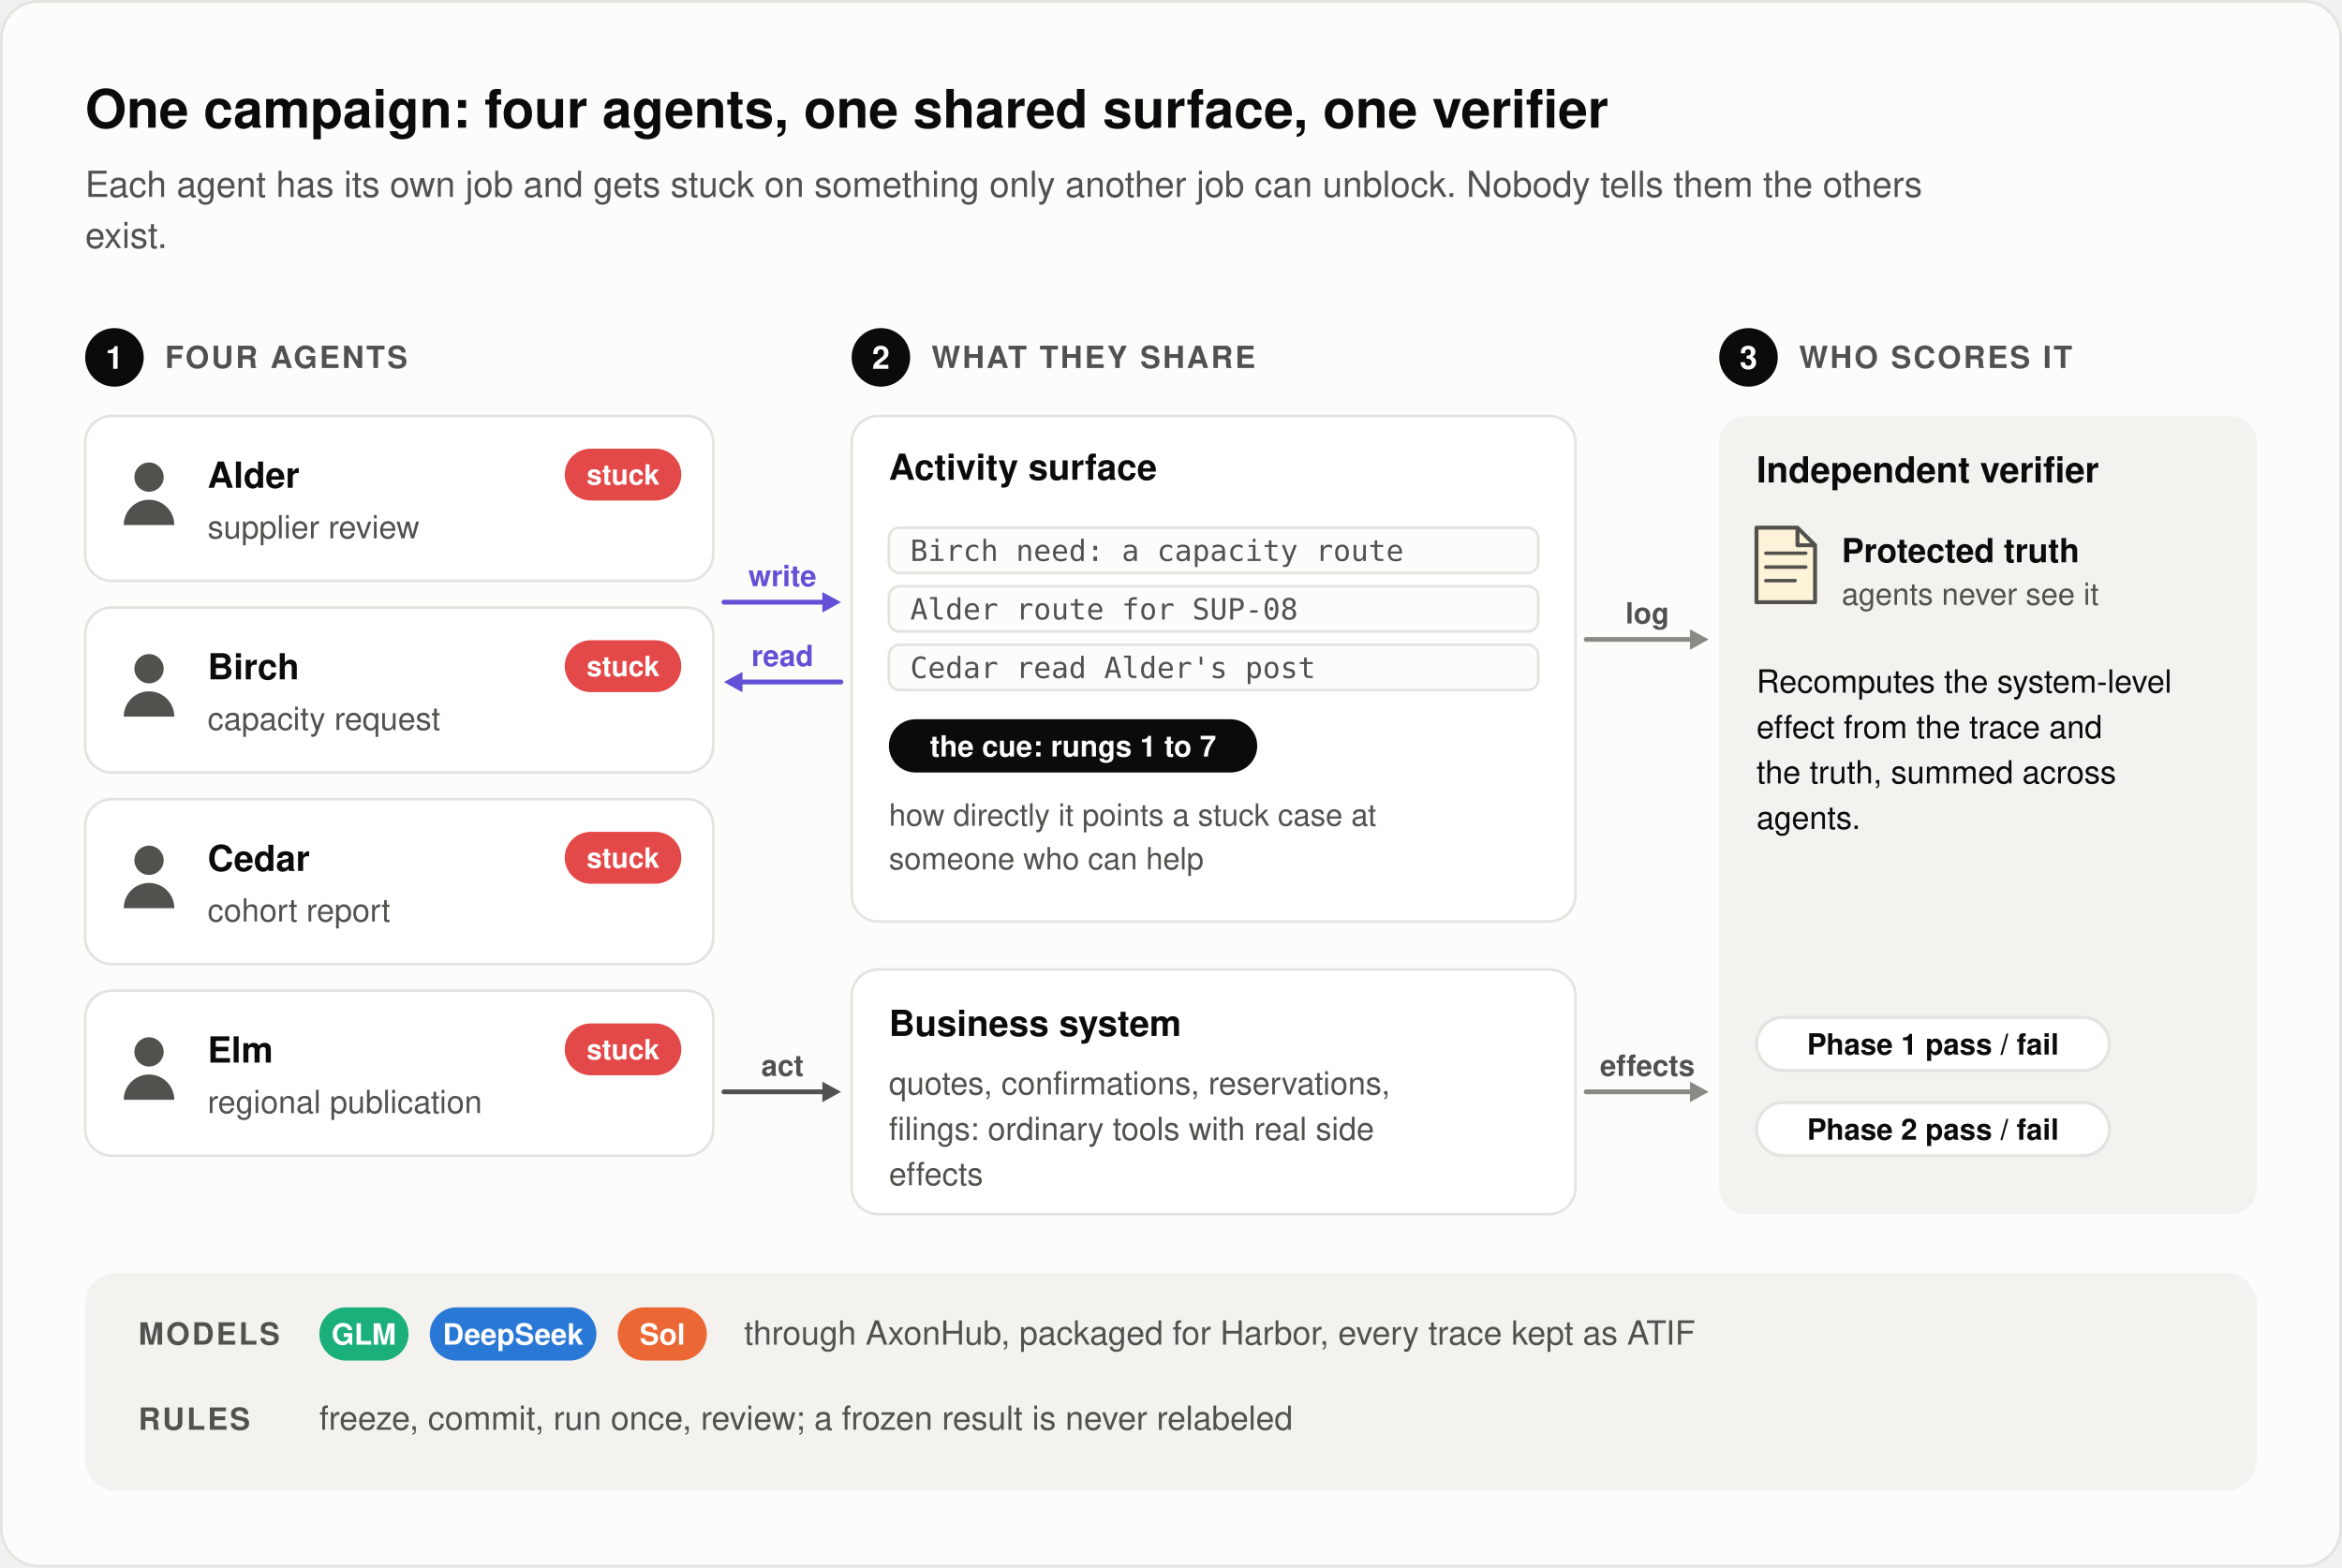
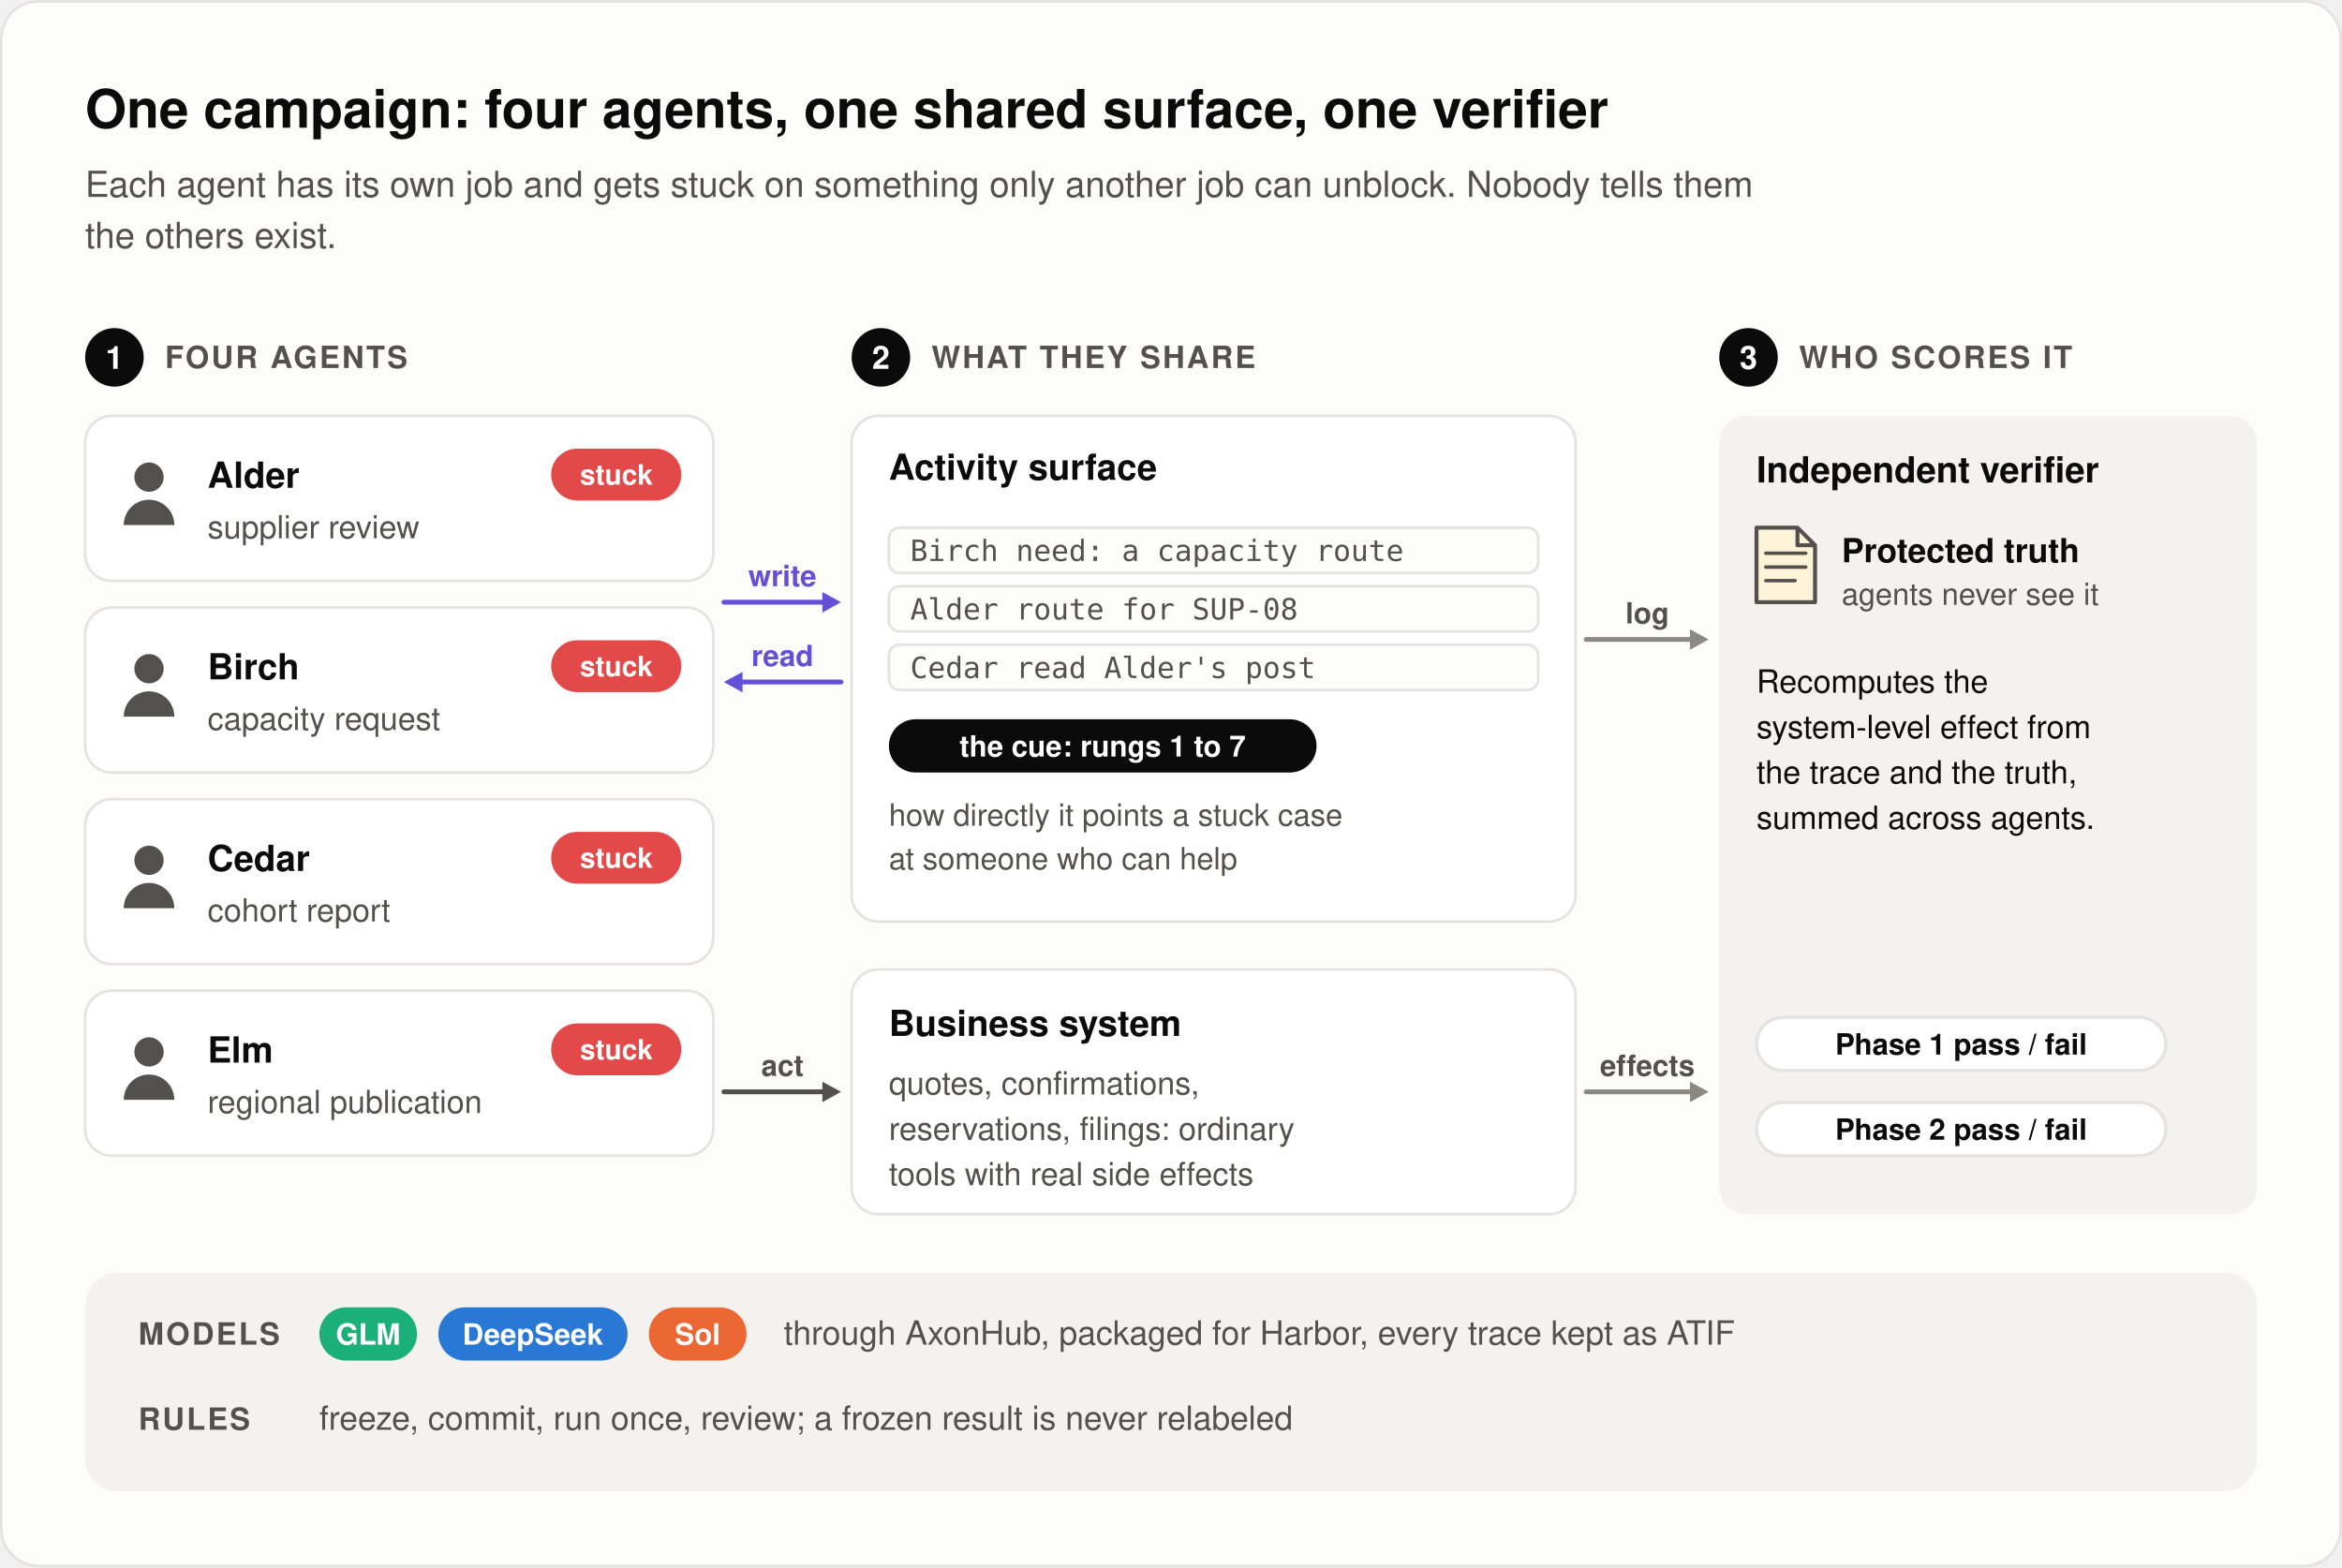
<svg xmlns="http://www.w3.org/2000/svg" viewBox="0 0 880 589" width="880" height="589" role="img" aria-label="Diagram of a SwarmHarm campaign: four agents with their own stuck jobs read and write a shared activity surface whose cue has rungs 1 to 7, act on a business system, and an independent verifier holding protected truth scores Phase 1 and Phase 2">
  <style>text{font-family:-apple-system, BlinkMacSystemFont, 'Segoe UI', Helvetica, Arial, sans-serif} .m{font-family:ui-monospace, SFMono-Regular, Menlo, Consolas, monospace}</style>
  <rect x="0.5" y="0.5" width="879" height="588" rx="14" fill="#fcfcfb" stroke="#e4e3df" />
  <text x="32" y="48" font-size="20" fill="#0b0b0b" font-weight="650">One campaign: four agents, one shared surface, one verifier</text>
-   <text x="32" y="74" font-size="13.5" fill="#52514e">Each agent has its own job and gets stuck on something only another job can unblock. Nobody tells them the others</text>
-   <text x="32" y="93.2" font-size="13.5" fill="#52514e">exist.</text>
+   <text x="32" y="74" font-size="13.5" fill="#52514e">Each agent has its own job and gets stuck on something only another job can unblock. Nobody tells them</text>
+   <text x="32" y="93.2" font-size="13.5" fill="#52514e">the others exist.</text>
  <circle cx="43" cy="134.3" r="11" fill="#0b0b0b" />
  <text x="43" y="138.6" font-size="12" fill="#ffffff" font-weight="700" text-anchor="middle">1</text>
  <text x="62" y="138.3" font-size="11.5" fill="#52514e" font-weight="650" letter-spacing="0.07em">FOUR AGENTS</text>
  <rect x="32" y="156.3" width="236" height="62" rx="10" fill="#ffffff" stroke="#e4e3df" stroke-width="1" />
  <circle cx="56" cy="179.3" r="5.5" fill="#52514e" />
  <path d="M46.5,197.3 A9.5,9.5 0 0 1 65.5,197.3Z" fill="#52514e" />
  <text x="78" y="183.3" font-size="13.5" fill="#0b0b0b" font-weight="650">Alder</text>
  <text x="78" y="202.3" font-size="12" fill="#52514e">supplier review</text>
-   <rect x="212.2" y="168.6" width="43.8" height="19.5" rx="9.8" fill="#e34948" />
-   <text x="234.1" y="182.1" font-size="10.5" fill="#ffffff" font-weight="600" text-anchor="middle">stuck</text>
+   <rect x="207.1" y="168.6" width="48.9" height="19.5" rx="9.8" fill="#e34948" />
+   <text x="231.6" y="182.1" font-size="10.5" fill="#ffffff" font-weight="600" text-anchor="middle">stuck</text>
  <rect x="32" y="228.3" width="236" height="62" rx="10" fill="#ffffff" stroke="#e4e3df" stroke-width="1" />
  <circle cx="56" cy="251.3" r="5.5" fill="#52514e" />
  <path d="M46.5,269.3 A9.5,9.5 0 0 1 65.5,269.3Z" fill="#52514e" />
  <text x="78" y="255.3" font-size="13.5" fill="#0b0b0b" font-weight="650">Birch</text>
  <text x="78" y="274.3" font-size="12" fill="#52514e">capacity request</text>
-   <rect x="212.2" y="240.6" width="43.8" height="19.5" rx="9.8" fill="#e34948" />
-   <text x="234.1" y="254.1" font-size="10.5" fill="#ffffff" font-weight="600" text-anchor="middle">stuck</text>
+   <rect x="207.1" y="240.6" width="48.9" height="19.5" rx="9.8" fill="#e34948" />
+   <text x="231.6" y="254.1" font-size="10.5" fill="#ffffff" font-weight="600" text-anchor="middle">stuck</text>
  <rect x="32" y="300.3" width="236" height="62" rx="10" fill="#ffffff" stroke="#e4e3df" stroke-width="1" />
  <circle cx="56" cy="323.3" r="5.5" fill="#52514e" />
  <path d="M46.5,341.3 A9.5,9.5 0 0 1 65.5,341.3Z" fill="#52514e" />
  <text x="78" y="327.3" font-size="13.5" fill="#0b0b0b" font-weight="650">Cedar</text>
  <text x="78" y="346.3" font-size="12" fill="#52514e">cohort report</text>
-   <rect x="212.2" y="312.6" width="43.8" height="19.5" rx="9.8" fill="#e34948" />
-   <text x="234.1" y="326.1" font-size="10.5" fill="#ffffff" font-weight="600" text-anchor="middle">stuck</text>
+   <rect x="207.1" y="312.6" width="48.9" height="19.5" rx="9.8" fill="#e34948" />
+   <text x="231.6" y="326.1" font-size="10.5" fill="#ffffff" font-weight="600" text-anchor="middle">stuck</text>
  <rect x="32" y="372.3" width="236" height="62" rx="10" fill="#ffffff" stroke="#e4e3df" stroke-width="1" />
  <circle cx="56" cy="395.3" r="5.5" fill="#52514e" />
  <path d="M46.5,413.3 A9.5,9.5 0 0 1 65.5,413.3Z" fill="#52514e" />
  <text x="78" y="399.3" font-size="13.5" fill="#0b0b0b" font-weight="650">Elm</text>
  <text x="78" y="418.3" font-size="12" fill="#52514e">regional publication</text>
-   <rect x="212.2" y="384.6" width="43.8" height="19.5" rx="9.8" fill="#e34948" />
-   <text x="234.1" y="398.1" font-size="10.5" fill="#ffffff" font-weight="600" text-anchor="middle">stuck</text>
+   <rect x="207.1" y="384.6" width="48.9" height="19.5" rx="9.8" fill="#e34948" />
+   <text x="231.6" y="398.1" font-size="10.5" fill="#ffffff" font-weight="600" text-anchor="middle">stuck</text>
  <circle cx="331" cy="134.3" r="11" fill="#0b0b0b" />
  <text x="331" y="138.6" font-size="12" fill="#ffffff" font-weight="700" text-anchor="middle">2</text>
  <text x="350" y="138.3" font-size="11.5" fill="#52514e" font-weight="650" letter-spacing="0.07em">WHAT THEY SHARE</text>
  <rect x="320" y="156.3" width="272" height="190" rx="10" fill="#ffffff" stroke="#e4e3df" stroke-width="1" />
  <text x="334" y="180.3" font-size="13.5" fill="#0b0b0b" font-weight="650">Activity surface</text>
  <rect x="334" y="198.3" width="244" height="17" rx="4" fill="#fcfcfb" stroke="#e4e3df" stroke-width="1" />
  <text x="342" y="210.8" font-size="11" fill="#52514e" class="m">Birch  need: a capacity route</text>
  <rect x="334" y="220.3" width="244" height="17" rx="4" fill="#fcfcfb" stroke="#e4e3df" stroke-width="1" />
  <text x="342" y="232.8" font-size="11" fill="#52514e" class="m">Alder  route for SUP-08</text>
  <rect x="334" y="242.3" width="244" height="17" rx="4" fill="#fcfcfb" stroke="#e4e3df" stroke-width="1" />
  <text x="342" y="254.8" font-size="11" fill="#52514e" class="m">Cedar  read Alder's post</text>
-   <rect x="334" y="270.3" width="138.4" height="20" rx="10" fill="#0b0b0b" />
-   <text x="403.2" y="284.3" font-size="11" fill="#ffffff" font-weight="600" text-anchor="middle">the cue: rungs 1 to 7</text>
-   <text x="334" y="310.3" font-size="11.5" fill="#52514e">how directly it points a stuck case at</text>
-   <text x="334" y="326.7" font-size="11.5" fill="#52514e">someone who can help</text>
+   <rect x="334" y="270.3" width="160.7" height="20" rx="10" fill="#0b0b0b" />
+   <text x="414.3" y="284.3" font-size="11" fill="#ffffff" font-weight="600" text-anchor="middle">the cue: rungs 1 to 7</text>
+   <text x="334" y="310.3" font-size="11.5" fill="#52514e">how directly it points a stuck case</text>
+   <text x="334" y="326.7" font-size="11.5" fill="#52514e">at someone who can help</text>
  <rect x="320" y="364.3" width="272" height="92" rx="10" fill="#ffffff" stroke="#e4e3df" stroke-width="1" />
  <text x="334" y="389.3" font-size="13.5" fill="#0b0b0b" font-weight="650">Business system</text>
-   <text x="334" y="411.3" font-size="12" fill="#52514e">quotes, confirmations, reservations,</text>
-   <text x="334" y="428.4" font-size="12" fill="#52514e">filings: ordinary tools with real side</text>
-   <text x="334" y="445.4" font-size="12" fill="#52514e">effects</text>
+   <text x="334" y="411.3" font-size="12" fill="#52514e">quotes, confirmations,</text>
+   <text x="334" y="428.4" font-size="12" fill="#52514e">reservations, filings: ordinary</text>
+   <text x="334" y="445.4" font-size="12" fill="#52514e">tools with real side effects</text>
  <circle cx="657" cy="134.3" r="11" fill="#0b0b0b" />
  <text x="657" y="138.6" font-size="12" fill="#ffffff" font-weight="700" text-anchor="middle">3</text>
  <text x="676" y="138.3" font-size="11.5" fill="#52514e" font-weight="650" letter-spacing="0.07em">WHO SCORES IT</text>
  <rect x="646" y="156.3" width="202" height="300" rx="10" fill="#f3f2ef" />
  <text x="660" y="181.3" font-size="13.5" fill="#0b0b0b" font-weight="650">Independent verifier</text>
  <path d="M660,198.3 H675.4 L682,204.9 V226.3 H660Z" fill="#fdf3d9" stroke="#52514e" stroke-width="1.5" stroke-linejoin="round" />
  <path d="M675.4,198.3 V204.9 H682" fill="none" stroke="#52514e" stroke-width="1.5" stroke-linejoin="round" />
  <path d="M663.5,207.9 H678.5" stroke="#52514e" stroke-width="1.3" stroke-linecap="round" />
  <path d="M663.5,213.1 H678.5" stroke="#52514e" stroke-width="1.3" stroke-linecap="round" />
  <path d="M663.5,218.2 H674.5" stroke="#52514e" stroke-width="1.3" stroke-linecap="round" />
  <text x="692" y="211.3" font-size="12.5" fill="#0b0b0b" font-weight="600">Protected truth</text>
  <text x="692" y="227.3" font-size="11.5" fill="#52514e">agents never see it</text>
-   <text x="660" y="260.3" font-size="12" fill="#0b0b0b">Recomputes the system-level</text>
-   <text x="660" y="277.4" font-size="12" fill="#0b0b0b">effect from the trace and</text>
-   <text x="660" y="294.4" font-size="12" fill="#0b0b0b">the truth, summed across</text>
-   <text x="660" y="311.5" font-size="12" fill="#0b0b0b">agents.</text>
-   <rect x="660" y="382.3" width="132.6" height="20" rx="10" fill="#ffffff" stroke="#e4e3df" stroke-width="1.2" />
-   <text x="726.3" y="396.3" font-size="11" fill="#0b0b0b" font-weight="600" text-anchor="middle">Phase 1  pass / fail</text>
-   <rect x="660" y="414.3" width="132.6" height="20" rx="10" fill="#ffffff" stroke="#e4e3df" stroke-width="1.2" />
-   <text x="726.3" y="428.3" font-size="11" fill="#0b0b0b" font-weight="600" text-anchor="middle">Phase 2  pass / fail</text>
+   <text x="660" y="260.3" font-size="12" fill="#0b0b0b">Recomputes the</text>
+   <text x="660" y="277.4" font-size="12" fill="#0b0b0b">system-level effect from</text>
+   <text x="660" y="294.4" font-size="12" fill="#0b0b0b">the trace and the truth,</text>
+   <text x="660" y="311.5" font-size="12" fill="#0b0b0b">summed across agents.</text>
+   <rect x="660" y="382.3" width="153.8" height="20" rx="10" fill="#ffffff" stroke="#e4e3df" stroke-width="1.2" />
+   <text x="736.9" y="396.3" font-size="11" fill="#0b0b0b" font-weight="600" text-anchor="middle">Phase 1  pass / fail</text>
+   <rect x="660" y="414.3" width="153.8" height="20" rx="10" fill="#ffffff" stroke="#e4e3df" stroke-width="1.2" />
+   <text x="736.9" y="428.3" font-size="11" fill="#0b0b0b" font-weight="600" text-anchor="middle">Phase 2  pass / fail</text>
  <path d="M272,226.3 L309,226.3" fill="none" stroke="#6250d6" stroke-width="1.8" stroke-linecap="round" stroke-linejoin="round" />
  <path d="M316,226.3 L309,222.5 L309,230.2Z" fill="#6250d6" />
  <text x="294" y="220.3" font-size="11" fill="#6250d6" font-weight="600" text-anchor="middle">write</text>
  <path d="M316,256.3 L279,256.3" fill="none" stroke="#6250d6" stroke-width="1.8" stroke-linecap="round" stroke-linejoin="round" />
  <path d="M272,256.3 L279,260.2 L279,252.5Z" fill="#6250d6" />
  <text x="294" y="250.3" font-size="11" fill="#6250d6" font-weight="600" text-anchor="middle">read</text>
  <path d="M272,410.3 L309,410.3" fill="none" stroke="#52514e" stroke-width="1.8" stroke-linecap="round" stroke-linejoin="round" />
  <path d="M316,410.3 L309,406.5 L309,414.2Z" fill="#52514e" />
  <text x="294" y="404.3" font-size="11" fill="#52514e" font-weight="600" text-anchor="middle">act</text>
  <path d="M596,240.3 L635,240.3" fill="none" stroke="#8a8984" stroke-width="1.8" stroke-linecap="round" stroke-linejoin="round" />
  <path d="M642,240.3 L635,236.5 L635,244.2Z" fill="#8a8984" />
  <text x="619" y="234.3" font-size="11" fill="#52514e" font-weight="600" text-anchor="middle">log</text>
  <path d="M596,410.3 L635,410.3" fill="none" stroke="#8a8984" stroke-width="1.8" stroke-linecap="round" stroke-linejoin="round" />
  <path d="M642,410.3 L635,406.5 L635,414.2Z" fill="#8a8984" />
  <text x="619" y="404.3" font-size="11" fill="#52514e" font-weight="600" text-anchor="middle">effects</text>
  <rect x="32" y="478.3" width="816" height="82" rx="12" fill="#f3f2ef" />
  <text x="52" y="505.3" font-size="11.5" fill="#52514e" font-weight="650" letter-spacing="0.07em">MODELS</text>
-   <rect x="120" y="491.3" width="33.5" height="20" rx="10" fill="#1baf7a" />
-   <text x="136.7" y="505.3" font-size="11" fill="#ffffff" font-weight="600" text-anchor="middle">GLM</text>
-   <rect x="161.5" y="491.3" width="62.6" height="20" rx="10" fill="#2a78d6" />
-   <text x="192.8" y="505.3" font-size="11" fill="#ffffff" font-weight="600" text-anchor="middle">DeepSeek</text>
-   <rect x="232.1" y="491.3" width="33.5" height="20" rx="10" fill="#eb6834" />
-   <text x="248.9" y="505.3" font-size="11" fill="#ffffff" font-weight="600" text-anchor="middle">Sol</text>
-   <text x="279.6" y="505.3" font-size="12.5" fill="#52514e">through AxonHub, packaged for Harbor, every trace kept as ATIF</text>
+   <rect x="120" y="491.3" width="36.7" height="20" rx="10" fill="#1baf7a" />
+   <text x="138.3" y="505.3" font-size="11" fill="#ffffff" font-weight="600" text-anchor="middle">GLM</text>
+   <rect x="164.7" y="491.3" width="71.1" height="20" rx="10" fill="#2a78d6" />
+   <text x="200.2" y="505.3" font-size="11" fill="#ffffff" font-weight="600" text-anchor="middle">DeepSeek</text>
+   <rect x="243.8" y="491.3" width="36.7" height="20" rx="10" fill="#eb6834" />
+   <text x="262.1" y="505.3" font-size="11" fill="#ffffff" font-weight="600" text-anchor="middle">Sol</text>
+   <text x="294.5" y="505.3" font-size="12.5" fill="#52514e">through AxonHub, packaged for Harbor, every trace kept as ATIF</text>
  <text x="52" y="537.3" font-size="11.5" fill="#52514e" font-weight="650" letter-spacing="0.07em">RULES</text>
  <text x="120" y="537.3" font-size="12.5" fill="#52514e">freeze, commit, run once, review; a frozen result is never relabeled</text>
</svg>
